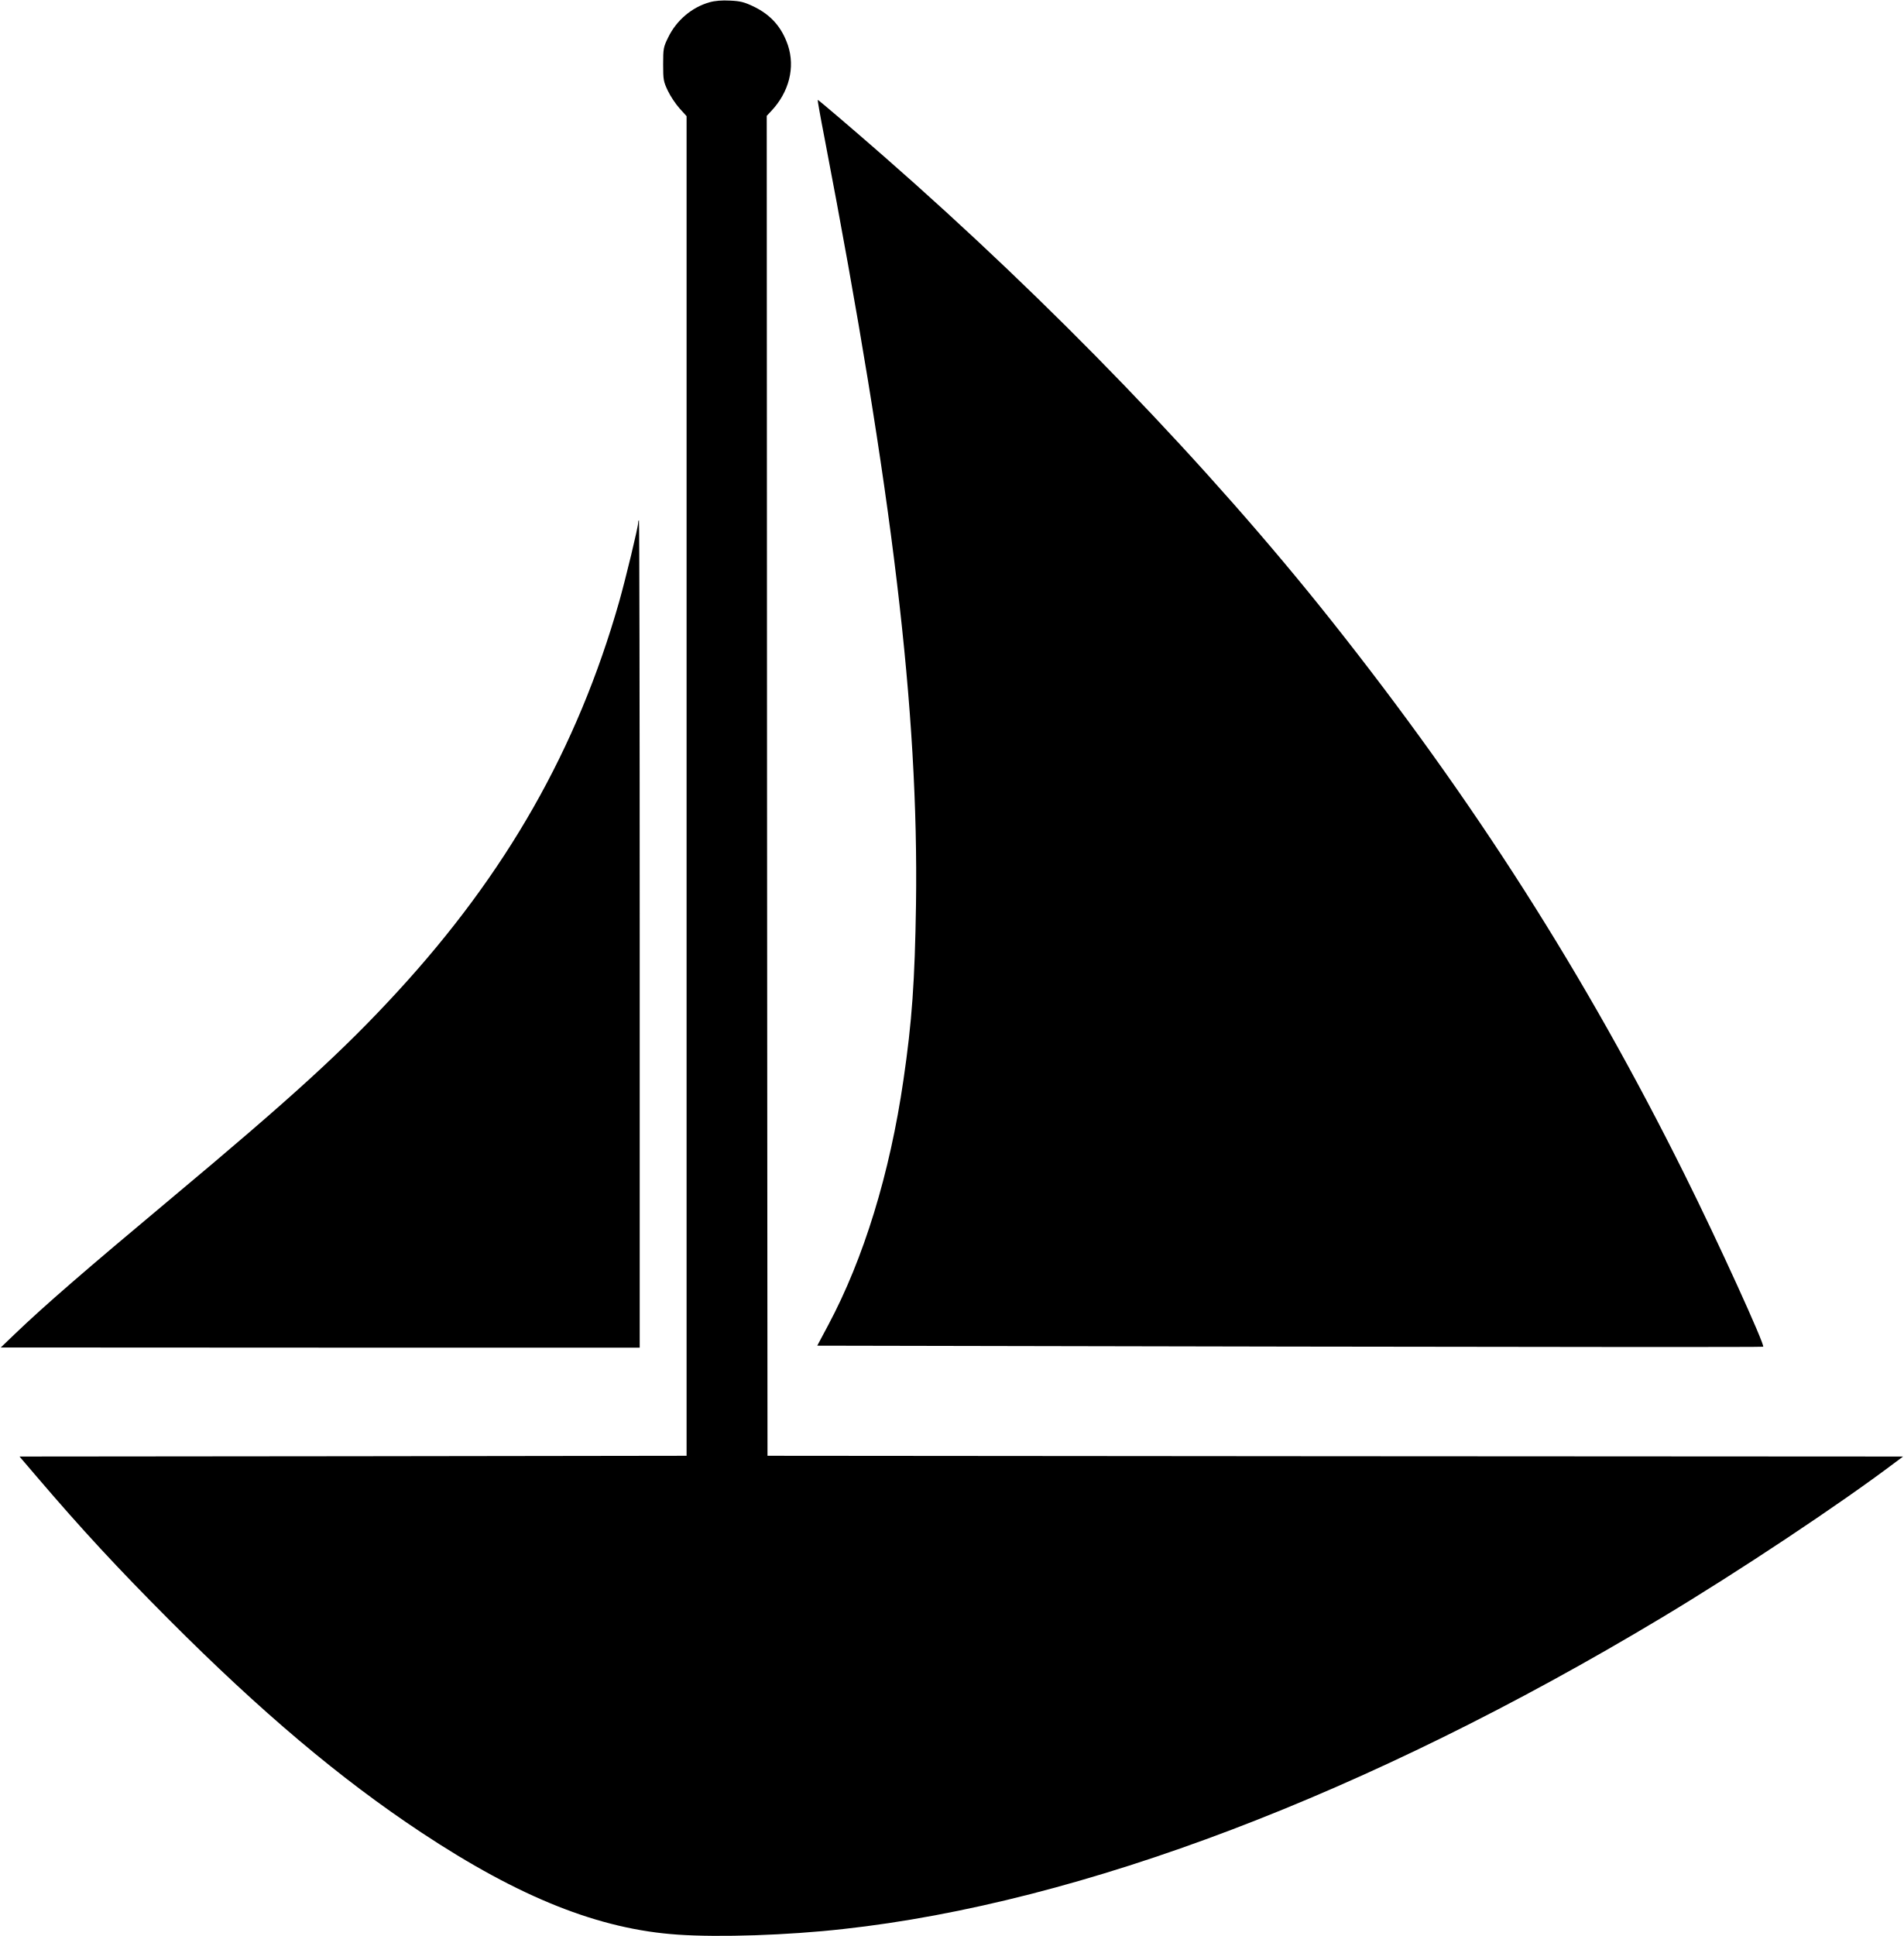
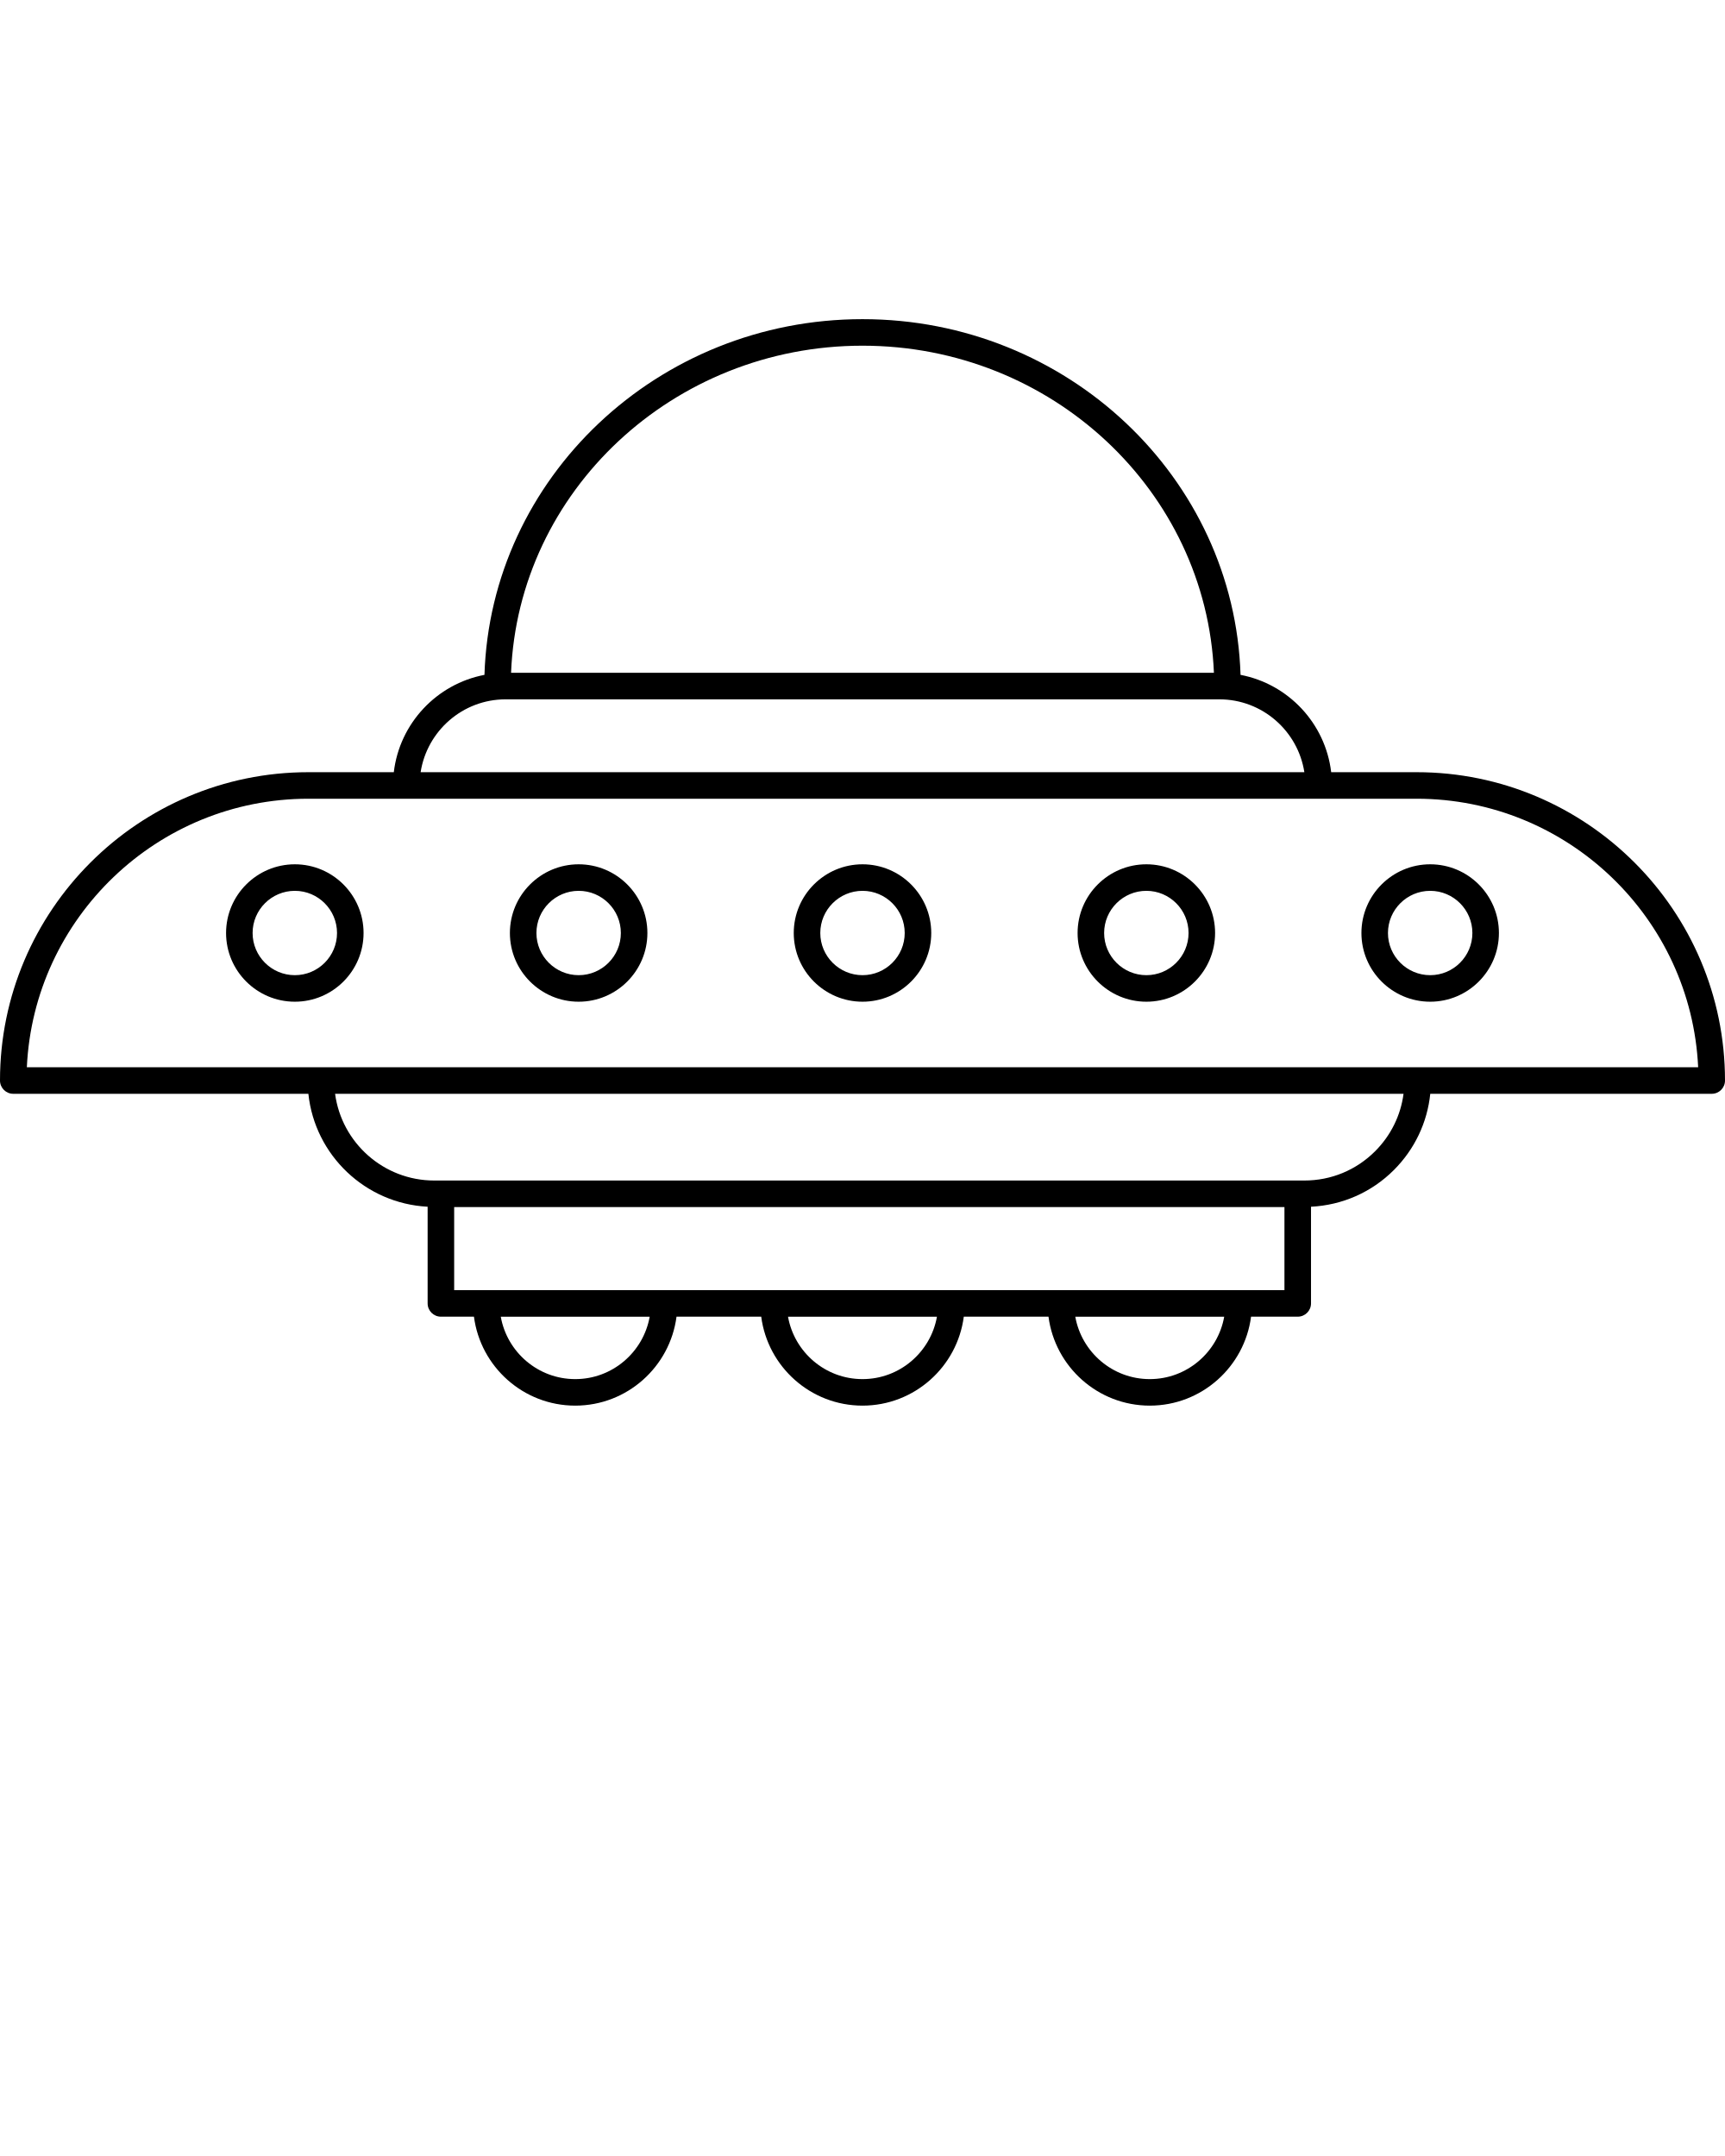
- <svg xmlns="http://www.w3.org/2000/svg" version="1.0" width="1259pt" height="1280pt" viewBox="0 0 1259 1280" preserveAspectRatio="xMidYMid meet">
-   <g transform="translate(0,1280) scale(0.1,-0.1)" fill="#000000" stroke="none">
-     <path d="M4692 12785 c-117 -33 -219 -119 -274 -233 -31 -63 -33 -73 -33 -177 0 -102 2 -114 31 -175 17 -36 52 -88 77 -116 l47 -52 0 -4428 0 -4429 -2205 -3 -2206 -2 118 -138 c294 -344 529 -598 868 -938 610 -612 1134 -1054 1670 -1409 652 -432 1178 -641 1697 -676 274 -19 728 -4 1093 37 1577 173 3471 893 5410 2057 509 305 1181 752 1544 1026 l55 41 -3755 2 -3754 3 -3 4430 -2 4429 29 31 c119 126 160 289 111 436 -41 120 -113 201 -227 256 -61 29 -87 36 -155 39 -54 3 -101 -1 -136 -11z" />
-     <path d="M5452 11888 c452 -2355 623 -3791 605 -5068 -8 -507 -26 -771 -83 -1160 -90 -620 -263 -1182 -498 -1622 l-72 -135 3126 -6 c1718 -3 3127 -4 3129 -1 12 12 -301 700 -520 1139 -654 1315 -1394 2476 -2338 3665 -804 1013 -1851 2099 -2956 3066 -201 176 -433 374 -438 374 -2 0 18 -114 45 -252z" />
-     <path d="M4220 9345 c0 -29 -82 -368 -126 -524 -277 -971 -745 -1794 -1468 -2580 -353 -384 -693 -695 -1496 -1366 -567 -474 -836 -707 -1030 -893 l-95 -91 2113 -1 2112 0 0 2735 c0 1504 -2 2735 -5 2735 -3 0 -5 -7 -5 -15z" />
+ <svg xmlns="http://www.w3.org/2000/svg" version="1.1" x="0px" y="0px" viewBox="0 0 130 162.5" style="enable-background:new 0 0 130 130;" xml:space="preserve">
+   <g>
+     <path d="M106.76,58.201h-6.439c-0.435-3.682-3.231-6.648-6.831-7.336   C93.026,36.007,80.43,24.055,65,24.055s-28.026,11.951-28.49,26.81   c-3.6,0.688-6.397,3.653-6.832,7.336h-6.438C10.426,58.201,0,68.626,0,81.441   c0,0.552,0.447,1,1,1h22.24c0.485,4.627,4.294,8.268,8.987,8.511v7.287   c0,0.552,0.447,1,1,1h2.491c0.493,3.777,3.723,6.705,7.633,6.705   s7.14-2.928,7.633-6.705h6.383c0.493,3.777,3.724,6.705,7.634,6.705   s7.14-2.928,7.633-6.705h6.383c0.493,3.777,3.723,6.705,7.633,6.705   s7.14-2.928,7.633-6.705h3.518c0.553,0,1-0.448,1-1v-7.286   c2.359-0.12,4.562-1.085,6.245-2.767c1.564-1.566,2.517-3.577,2.742-5.745H129   c0.553,0,1-0.448,1-1C130,68.626,119.574,58.201,106.76,58.201z M65,26.055   c14.253,0,25.911,10.943,26.484,24.655H38.515C39.06,37.026,50.729,26.055,65,26.055z    M38.105,52.71h53.788c3.238,0,5.923,2.386,6.406,5.491H31.699   C32.183,55.096,34.867,52.71,38.105,52.71z M43.351,103.945   c-2.804,0-5.137-2.035-5.612-4.705h11.223   C48.487,101.91,46.154,103.945,43.351,103.945z M65,103.945   c-2.805,0-5.138-2.035-5.613-4.705h11.224C70.137,101.91,67.804,103.945,65,103.945z    M86.648,103.945c-2.804,0-5.137-2.035-5.612-4.705h11.223   C91.785,101.91,89.452,103.945,86.648,103.945z M34.227,97.24v-6.262h62.572v6.262   H34.227z M103.63,86.772c-1.423,1.422-3.314,2.205-5.326,2.205H32.723   c-3.816,0-6.979-2.852-7.47-6.536h80.521   C105.559,84.075,104.816,85.585,103.63,86.772z M106.84,80.441H24.187H2.023   c0.523-11.25,9.84-20.24,21.217-20.24h83.52   c11.377,0,20.693,8.991,21.217,20.24H106.84z" />
+     <path d="M22.221,65.143c-2.858,0-5.184,2.323-5.184,5.179s2.325,5.178,5.184,5.178   c2.855,0,5.178-2.323,5.178-5.178S25.076,65.143,22.221,65.143z M22.221,73.5   c-1.756,0-3.184-1.426-3.184-3.178c0-1.753,1.428-3.179,3.184-3.179   c1.752,0,3.178,1.426,3.178,3.179C25.398,72.074,23.973,73.5,22.221,73.5z" />
+     <path d="M43.611,65.143c-2.858,0-5.184,2.323-5.184,5.179s2.325,5.178,5.184,5.178   c2.855,0,5.178-2.323,5.178-5.178S46.467,65.143,43.611,65.143z M43.611,73.5   c-1.756,0-3.184-1.426-3.184-3.178c0-1.753,1.428-3.179,3.184-3.179   c1.752,0,3.178,1.426,3.178,3.179C46.789,72.074,45.363,73.5,43.611,73.5z" />
+     <path d="M65.002,65.143c-2.857,0-5.183,2.323-5.183,5.179s2.325,5.178,5.183,5.178   c2.855,0,5.179-2.323,5.179-5.178S67.857,65.143,65.002,65.143z M65.002,73.5   c-1.755,0-3.183-1.426-3.183-3.178c0-1.753,1.428-3.179,3.183-3.179   c1.753,0,3.179,1.426,3.179,3.179C68.181,72.074,66.755,73.5,65.002,73.5z" />
+     <path d="M86.393,65.143c-2.857,0-5.183,2.323-5.183,5.179s2.325,5.178,5.183,5.178   c2.855,0,5.179-2.323,5.179-5.178S89.248,65.143,86.393,65.143z M86.393,73.5   c-1.755,0-3.183-1.426-3.183-3.178c0-1.753,1.428-3.179,3.183-3.179   c1.753,0,3.179,1.426,3.179,3.179C89.571,72.074,88.146,73.5,86.393,73.5z" />
+     <path d="M107.783,65.143c-2.857,0-5.183,2.323-5.183,5.179s2.325,5.178,5.183,5.178   c2.855,0,5.179-2.323,5.179-5.178S110.639,65.143,107.783,65.143z M107.783,73.5   c-1.755,0-3.183-1.426-3.183-3.178c0-1.753,1.428-3.179,3.183-3.179   c1.753,0,3.179,1.426,3.179,3.179C110.962,72.074,109.536,73.5,107.783,73.5z" />
  </g>
</svg>
